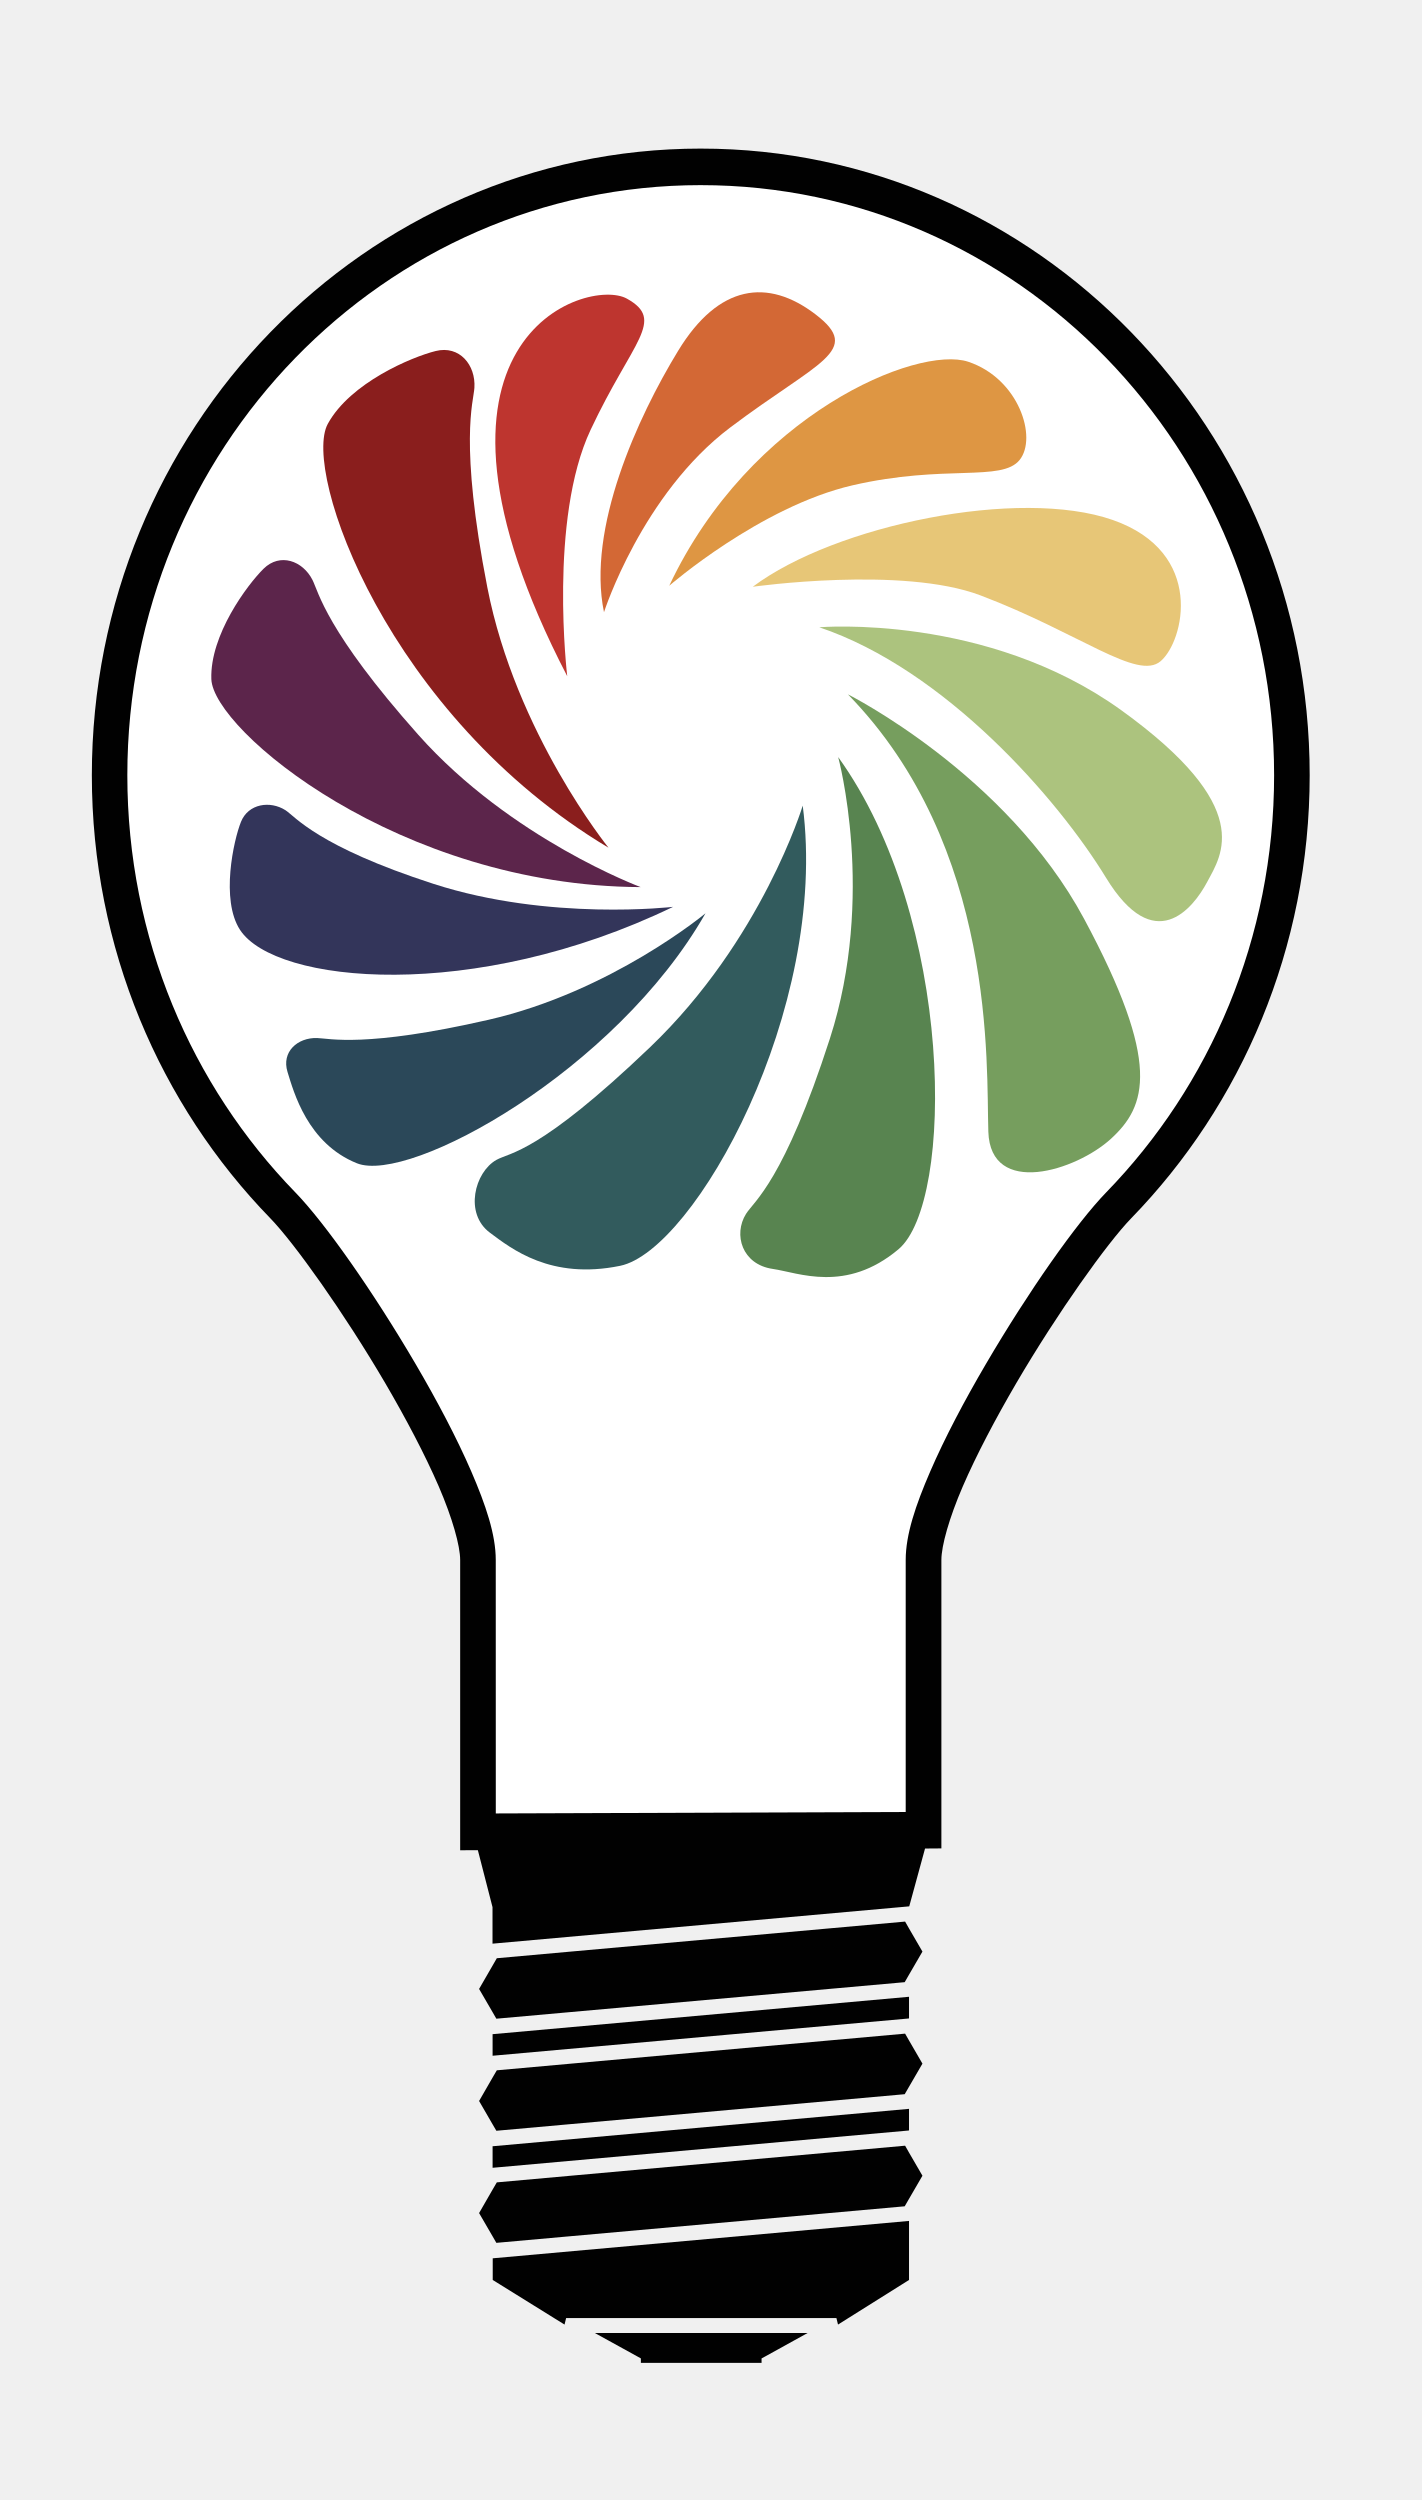
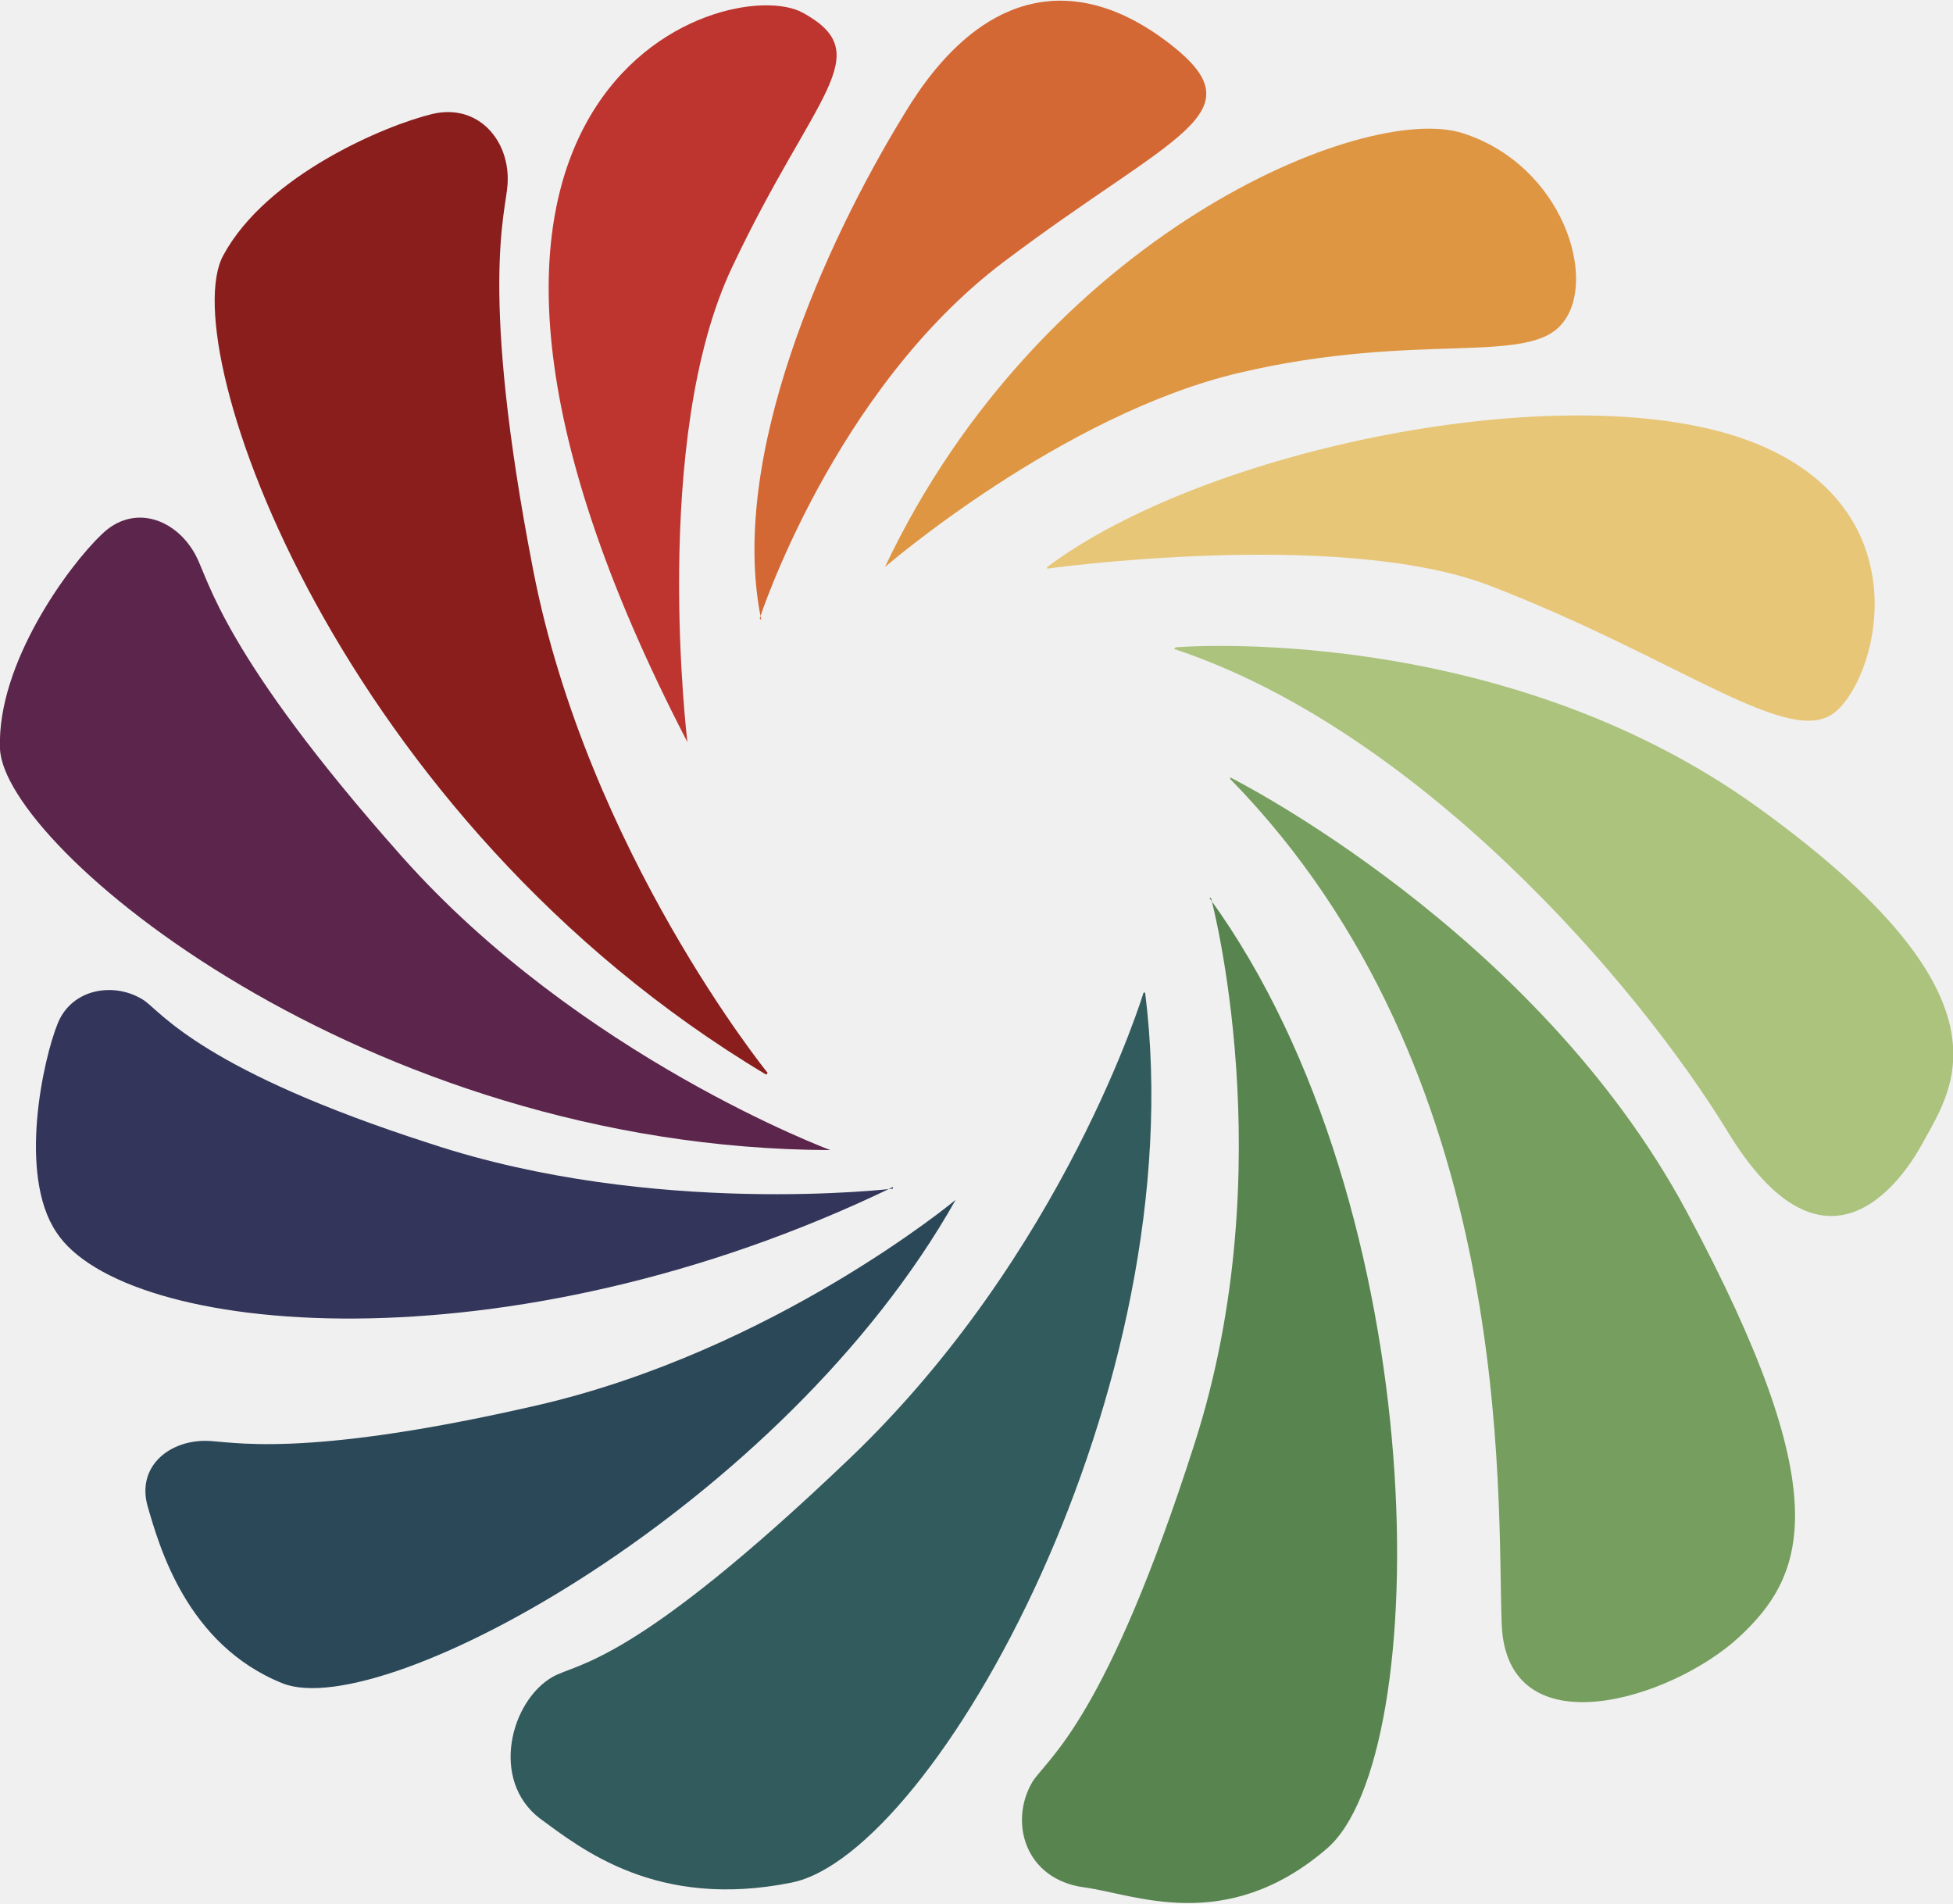
- <svg xmlns="http://www.w3.org/2000/svg" id="Layer_1" viewBox="0 0 171.089 300.832">
+ <svg xmlns="http://www.w3.org/2000/svg" id="Layer_1" version="1.1" viewBox="0 0 121.6 118.5">
+   <defs>
+     <style>
+       .st0 {
+         fill: #be352f;
+       }
+ 
+       .st1 {
+         fill: #010101;
+       }
+ 
+       .st2 {
+         fill: #8a1e1d;
+       }
+ 
+       .st3 {
+         fill: #de9643;
+       }
+ 
+       .st4 {
+         fill: #2b4859;
+       }
+ 
+       .st5 {
+         fill: #fff;
+       }
+ 
+       .st6 {
+         fill: #588450;
+       }
+ 
+       .st7 {
+         fill: #33355a;
+       }
+ 
+       .st8 {
+         fill: #acc37e;
+       }
+ 
+       .st9 {
+         fill: #769e5e;
+       }
+ 
+       .st10 {
+         fill: #d36835;
+       }
+ 
+       .st11 {
+         fill: #5c254b;
+       }
+ 
+       .st12 {
+         fill: #325b5d;
+       }
+ 
+       .st13 {
+         fill: #e7c677;
+       }
+     </style>
+   </defs>
  <g id="layer1">
    <g id="g9145">
-       <path d="M84.323,17.88C43.9,17.88,11.052,51.686,11.052,93.291c0,20.793,8.211,39.659,21.471,53.304,2.876,2.964,8.825,11.298,13.829,19.833,2.499,4.273,4.794,8.631,6.443,12.434,1.643,3.803,2.578,7.151,2.578,8.85v34.935l2.129-.011,1.764,6.856v4.395l50.038-4.48.109-.015,1.899-6.953,1.967-.015v-34.711c0-1.7.934-5.048,2.576-8.85,1.646-3.803,3.947-8.16,6.442-12.434,5.003-8.535,10.951-16.869,13.827-19.833,13.263-13.645,21.474-32.51,21.474-53.304,0-41.605-32.849-75.411-73.268-75.411h-.005Z" fill="#010101" />
-       <path d="M84.323,22.278c38.11,0,68.994,31.789,68.994,71.013,0,19.604-7.719,37.347-20.21,50.197-3.561,3.668-9.346,11.903-14.481,20.665-2.568,4.382-4.938,8.861-6.689,12.913-1.755,4.054-2.951,7.59-2.951,10.645v30.329l-49.325.177-.005-30.507c0-3.055-1.196-6.592-2.946-10.645-1.753-4.051-4.124-8.531-6.689-12.913-5.135-8.761-10.92-16.997-14.481-20.665-12.491-12.85-20.218-30.593-20.218-50.197,0-39.224,30.891-71.013,69.002-71.013h0Z" fill="#fff" />
-       <polygon points="108.911 231.23 59.784 235.639 59.266 236.537 57.65 239.335 59.275 242.131 59.728 242.916 108.866 238.521 109.385 237.618 111 234.84 109.385 232.058 108.914 231.23 108.911 231.23" fill="#010101" />
-       <polygon points="109.385 240.278 59.345 244.771 59.275 244.771 59.275 247.373 109.303 242.894 109.385 242.876 109.385 240.278 109.385 240.278" fill="#010101" />
-       <polygon points="108.911 244.713 59.784 249.126 59.275 249.996 57.65 252.818 59.275 255.627 59.728 256.401 108.866 252.001 109.385 251.105 111 248.323 109.385 245.538 108.914 244.713 108.911 244.713" fill="#010101" />
-       <polygon points="109.385 253.763 59.345 258.258 59.275 258.258 59.275 260.856 109.303 256.374 109.385 256.359 109.385 253.763 109.385 253.763" fill="#010101" />
-       <polygon points="108.911 258.198 59.784 262.611 59.275 263.481 57.65 266.305 59.291 269.13 59.728 269.888 108.866 265.491 109.385 264.592 111 261.81 109.385 259.028 108.914 258.198 108.911 258.198" fill="#010101" />
-       <polygon points="109.385 267.25 59.345 271.743 59.291 271.743 59.291 274.355 67.932 279.722 68.124 278.936 100.648 278.936 100.84 279.722 109.385 274.355 109.385 267.25" fill="#010101" />
-       <polygon points="71.575 280.736 76.668 283.544 77.118 283.795 77.118 284.332 91.641 284.332 91.641 283.795 92.106 283.544 97.183 280.736 71.575 280.736" fill="#010101" />
+       <path class="st1" d="M-236.1,61.7c-40.4,0-73.3,33.8-73.3,75.4s8.2,39.7,21.5,53.3c2.9,3,8.8,11.3,13.8,19.8,2.5,4.3,4.8,8.6,6.4,12.4,1.6,3.8,2.6,7.2,2.6,8.9v34.9h2.1s1.8,6.8,1.8,6.8v4.4l50-4.5h.1s1.9-7,1.9-7h2v-34.7c0-1.7.9-5,2.6-8.9,1.6-3.8,3.9-8.2,6.4-12.4,5-8.5,11-16.9,13.8-19.8,13.3-13.6,21.5-32.5,21.5-53.3,0-41.6-32.8-75.4-73.3-75.4h0,0Z" />
+       <path class="st5" d="M-236.1,66.1c38.1,0,69,31.8,69,71s-7.7,37.3-20.2,50.2c-3.6,3.7-9.3,11.9-14.5,20.7-2.6,4.4-4.9,8.9-6.7,12.9-1.8,4.1-3,7.6-3,10.6v30.3l-49.3.2v-30.5c0-3.1-1.2-6.6-3-10.6-1.8-4.1-4.1-8.5-6.7-12.9-5.1-8.8-10.9-17-14.5-20.7-12.5-12.9-20.2-30.6-20.2-50.2,0-39.2,30.9-71,69-71h0Z" />
+       <polygon class="st1" points="-211.5 275.1 -260.6 279.5 -261.2 280.4 -262.8 283.2 -261.2 286 -260.7 286.7 -211.6 282.3 -211 281.4 -209.4 278.7 -211 275.9 -211.5 275.1 -211.5 275.1" />
+       <polygon class="st1" points="-211 284.1 -261.1 288.6 -261.2 288.6 -261.2 291.2 -211.1 286.7 -211 286.7 -211 284.1 -211 284.1" />
+       <polygon class="st1" points="-211.5 288.5 -260.6 293 -261.2 293.8 -262.8 296.6 -261.2 299.5 -260.7 300.2 -211.6 295.8 -211 294.9 -209.4 292.2 -211 289.4 -211.5 288.5 -211.5 288.5" />
+       <polygon class="st1" points="-211 297.6 -261.1 302.1 -261.2 302.1 -261.2 304.7 -211.1 300.2 -211 300.2 -211 297.6 -211 297.6" />
+       <polygon class="st1" points="-211.5 302 -260.6 306.4 -261.2 307.3 -262.8 310.1 -261.1 313 -260.7 313.7 -211.6 309.3 -211 308.4 -209.4 305.6 -211 302.9 -211.5 302 -211.5 302" />
+       <polygon class="st1" points="-211 311.1 -261.1 315.6 -261.1 315.6 -261.1 318.2 -252.5 323.6 -252.3 322.8 -219.8 322.8 -219.6 323.6 -211 318.2 -211 311.1" />
+       <polygon class="st1" points="-248.8 324.6 -243.8 327.4 -243.3 327.6 -243.3 328.2 -228.8 328.2 -228.8 327.6 -228.3 327.4 -223.2 324.6 -248.8 324.6" />
    </g>
  </g>
-   <path d="M73.223,102.006s-11.161-13.784-14.579-31.312c-3.413-17.528-1.67-22.303-1.558-24.027.176-2.745-1.793-5.144-4.662-4.427-2.87.714-10.27,3.809-12.98,8.766-3.126,5.718,7.184,35.088,33.778,51Z" fill="#8a1e1d" />
-   <path d="M77.095,106.749s-15.605-5.794-26.744-18.311c-11.14-12.52-12.016-17.214-12.751-18.656-1.17-2.302-3.905-3.296-5.881-1.347-1.976,1.953-6.469,7.99-6.288,13.286.212,6.116,22.581,24.896,51.665,25.027Z" fill="#5c254b" />
-   <path d="M80.998,109.123s-14.872,1.752-28.835-2.766c-13.967-4.52-16.651-8.118-17.808-8.859-1.845-1.181-4.477-.799-5.358,1.398-.882,2.19-2.474,9.384-.113,13,4.248,6.503,28.124,8.813,52.113-2.773Z" fill="#33355a" />
-   <path d="M84.891,109.902s-11.32,9.436-26.125,12.816c-14.803,3.385-19.135,2.236-20.609,2.191-2.352-.071-4.307,1.664-3.56,4.08.75,2.416,2.405,8.602,8.351,10.991,6.327,2.542,31.157-11.135,41.944-30.078Z" fill="#2b4859" />
-   <path d="M96.594,96.945s-4.889,16.159-18.342,29.043c-13.453,12.877-16.88,12.661-18.523,13.588-2.618,1.487-3.886,6.447-.776,8.759,2.584,1.922,7.317,5.703,15.675,3.983,8.891-1.829,25.147-30.805,21.966-55.374Z" fill="#325b5d" />
-   <path d="M100.86,91.099s4.546,16.681-.992,33.862c-5.54,17.181-9.128,19.562-10.098,21.111-1.549,2.473-.494,6.086,3.222,6.622,3.091.445,8.788,2.953,15.126-2.368,6.741-5.664,6.772-39.759-7.258-59.227Z" fill="#588450" />
-   <path d="M102.034,83.554s19.039,9.545,28.414,27.006c9.378,17.457,7.485,22.561,3.261,26.452-4.228,3.888-14.528,7.095-14.78-.834-.255-7.93,1.025-34.264-16.896-52.624Z" fill="#769e5e" />
-   <path d="M98.583,75.482s20.132-1.71,36.347,9.983c16.209,11.691,12.061,17.411,10.336,20.66-1.725,3.247-6.36,9.017-12.176-.506-5.813-9.526-19.384-25.055-34.506-30.137Z" fill="#acc37e" />
-   <path d="M90.582,70.607s17.997-2.537,27.412,1.041c12.003,4.564,18.874,10.301,21.672,7.911,2.798-2.385,5.427-13.076-5.773-16.992-11.201-3.918-33.353.584-43.311,8.04Z" fill="#e7c677" />
-   <path d="M80.531,70.485s10.955-9.523,22.059-12.086c11.104-2.561,17.955-.373,20.106-3.055,2.158-2.684-.088-9.784-6.185-11.813-6.097-2.023-26.243,6.301-35.98,26.953Z" fill="#de9643" />
-   <path d="M72.68,73.664s4.566-14.21,15.194-22.226c10.63-8.013,16.008-9.213,10.263-13.607-5.743-4.389-11.659-3.622-16.535,4.381-4.879,7.998-11.004,21.398-8.922,31.452Z" fill="#d36835" />
-   <path d="M68.257,81.371s-2.256-18.861,2.811-29.645c5.062-10.775,9.066-13.174,4.364-15.792-4.704-2.625-28.295,4.724-7.175,45.437Z" fill="#be352f" />
+   <path class="st2" d="M-247.2,145.8s-11.2-13.8-14.6-31.3c-3.4-17.5-1.7-22.3-1.6-24,.2-2.7-1.8-5.1-4.7-4.4-2.9.7-10.3,3.8-13,8.8-3.1,5.7,7.2,35.1,33.8,51Z" />
+   <path class="st11" d="M-243.3,150.6s-15.6-5.8-26.7-18.3c-11.1-12.5-12-17.2-12.8-18.7-1.2-2.3-3.9-3.3-5.9-1.3-2,2-6.5,8-6.3,13.3.2,6.1,22.6,24.9,51.7,25Z" />
+   <path class="st7" d="M-239.4,153s-14.9,1.8-28.8-2.8c-14-4.5-16.7-8.1-17.8-8.9-1.8-1.2-4.5-.8-5.4,1.4-.9,2.2-2.5,9.4-.1,13,4.2,6.5,28.1,8.8,52.1-2.8Z" />
+   <path class="st4" d="M-235.5,153.7s-11.3,9.4-26.1,12.8c-14.8,3.4-19.1,2.2-20.6,2.2-2.4,0-4.3,1.7-3.6,4.1.7,2.4,2.4,8.6,8.4,11,6.3,2.5,31.2-11.1,41.9-30.1Z" />
+   <path class="st12" d="M-223.8,140.8s-4.9,16.2-18.3,29c-13.5,12.9-16.9,12.7-18.5,13.6-2.6,1.5-3.9,6.4-.8,8.8,2.6,1.9,7.3,5.7,15.7,4,8.9-1.8,25.1-30.8,22-55.4Z" />
+   <path class="st6" d="M-219.6,134.9s4.5,16.7-1,33.9c-5.5,17.2-9.1,19.6-10.1,21.1-1.5,2.5-.5,6.1,3.2,6.6,3.1.4,8.8,3,15.1-2.4,6.7-5.7,6.8-39.8-7.3-59.2Z" />
+   <path class="st9" d="M-218.4,127.4s19,9.5,28.4,27c9.4,17.5,7.5,22.6,3.3,26.5-4.2,3.9-14.5,7.1-14.8-.8-.3-7.9,1-34.3-16.9-52.6Z" />
+   <path class="st8" d="M-221.8,119.3s20.1-1.7,36.3,10c16.2,11.7,12.1,17.4,10.3,20.7-1.7,3.2-6.4,9-12.2-.5-5.8-9.5-19.4-25.1-34.5-30.1Z" />
+   <path class="st13" d="M-229.8,114.4s18-2.5,27.4,1c12,4.6,18.9,10.3,21.7,7.9,2.8-2.4,5.4-13.1-5.8-17-11.2-3.9-33.4.6-43.3,8Z" />
+   <path class="st3" d="M-239.9,114.3s11-9.5,22.1-12.1c11.1-2.6,18-.4,20.1-3.1,2.2-2.7,0-9.8-6.2-11.8-6.1-2-26.2,6.3-36,27Z" />
+   <path class="st10" d="M-247.7,117.5s4.6-14.2,15.2-22.2c10.6-8,16-9.2,10.3-13.6-5.7-4.4-11.7-3.6-16.5,4.4-4.9,8-11,21.4-8.9,31.5Z" />
+   <path class="st0" d="M-252.2,125.2s-2.3-18.9,2.8-29.6c5.1-10.8,9.1-13.2,4.4-15.8-4.7-2.6-28.3,4.7-7.2,45.4Z" />
+   <g>
+     <path class="st2" d="M47.8,66.8s-11.2-13.8-14.6-31.3c-3.4-17.5-1.7-22.3-1.6-24,.2-2.7-1.8-5.1-4.7-4.4-2.9.7-10.3,3.8-13,8.8-3.1,5.7,7.2,35.1,33.8,51Z" />
+     <path class="st11" d="M51.7,71.6s-15.6-5.8-26.7-18.3c-11.1-12.5-12-17.2-12.8-18.7-1.2-2.3-3.9-3.3-5.9-1.3C4.3,35.2-.2,41.3,0,46.6c.2,6.1,22.6,24.9,51.7,25Z" />
+     <path class="st7" d="M55.6,74s-14.9,1.8-28.8-2.8c-14-4.5-16.7-8.1-17.8-8.9-1.8-1.2-4.5-.8-5.4,1.4-.9,2.2-2.5,9.4-.1,13,4.2,6.5,28.1,8.8,52.1-2.8Z" />
+     <path class="st4" d="M59.5,74.7s-11.3,9.4-26.1,12.8c-14.8,3.4-19.1,2.2-20.6,2.2-2.4,0-4.3,1.7-3.6,4.1.7,2.4,2.4,8.6,8.4,11,6.3,2.5,31.2-11.1,41.9-30.1Z" />
+     <path class="st12" d="M71.2,61.8s-4.9,16.2-18.3,29c-13.5,12.9-16.9,12.7-18.5,13.6-2.6,1.5-3.9,6.4-.8,8.8,2.6,1.9,7.3,5.7,15.7,4,8.9-1.8,25.1-30.8,22-55.4Z" />
+     <path class="st6" d="M75.4,55.9s4.5,16.7-1,33.9c-5.5,17.2-9.1,19.6-10.1,21.1-1.5,2.5-.5,6.1,3.2,6.6,3.1.4,8.8,3,15.1-2.4,6.7-5.7,6.8-39.8-7.3-59.2Z" />
+     <path class="st9" d="M76.6,48.4s19,9.5,28.4,27c9.4,17.5,7.5,22.6,3.3,26.5-4.2,3.9-14.5,7.1-14.8-.8-.3-7.9,1-34.3-16.9-52.6Z" />
+     <path class="st8" d="M73.2,40.3s20.1-1.7,36.3,10c16.2,11.7,12.1,17.4,10.3,20.7-1.7,3.2-6.4,9-12.2-.5-5.8-9.5-19.4-25.1-34.5-30.1Z" />
+     <path class="st13" d="M65.2,35.4s18-2.5,27.4,1c12,4.6,18.9,10.3,21.7,7.9,2.8-2.4,5.4-13.1-5.8-17-11.2-3.9-33.4.6-43.3,8Z" />
+     <path class="st3" d="M55.1,35.3s11-9.5,22.1-12.1c11.1-2.6,18-.4,20.1-3.1,2.2-2.7,0-9.8-6.2-11.8-6.1-2-26.2,6.3-36,27Z" />
+     <path class="st10" d="M47.3,38.5s4.6-14.2,15.2-22.2c10.6-8,16-9.2,10.3-13.6-5.7-4.4-11.7-3.6-16.5,4.4-4.9,8-11,21.4-8.9,31.5Z" />
+     <path class="st0" d="M42.8,46.2s-2.3-18.9,2.8-29.6c5.1-10.8,9.1-13.2,4.4-15.8-4.7-2.6-28.3,4.7-7.2,45.4Z" />
+   </g>
</svg>
